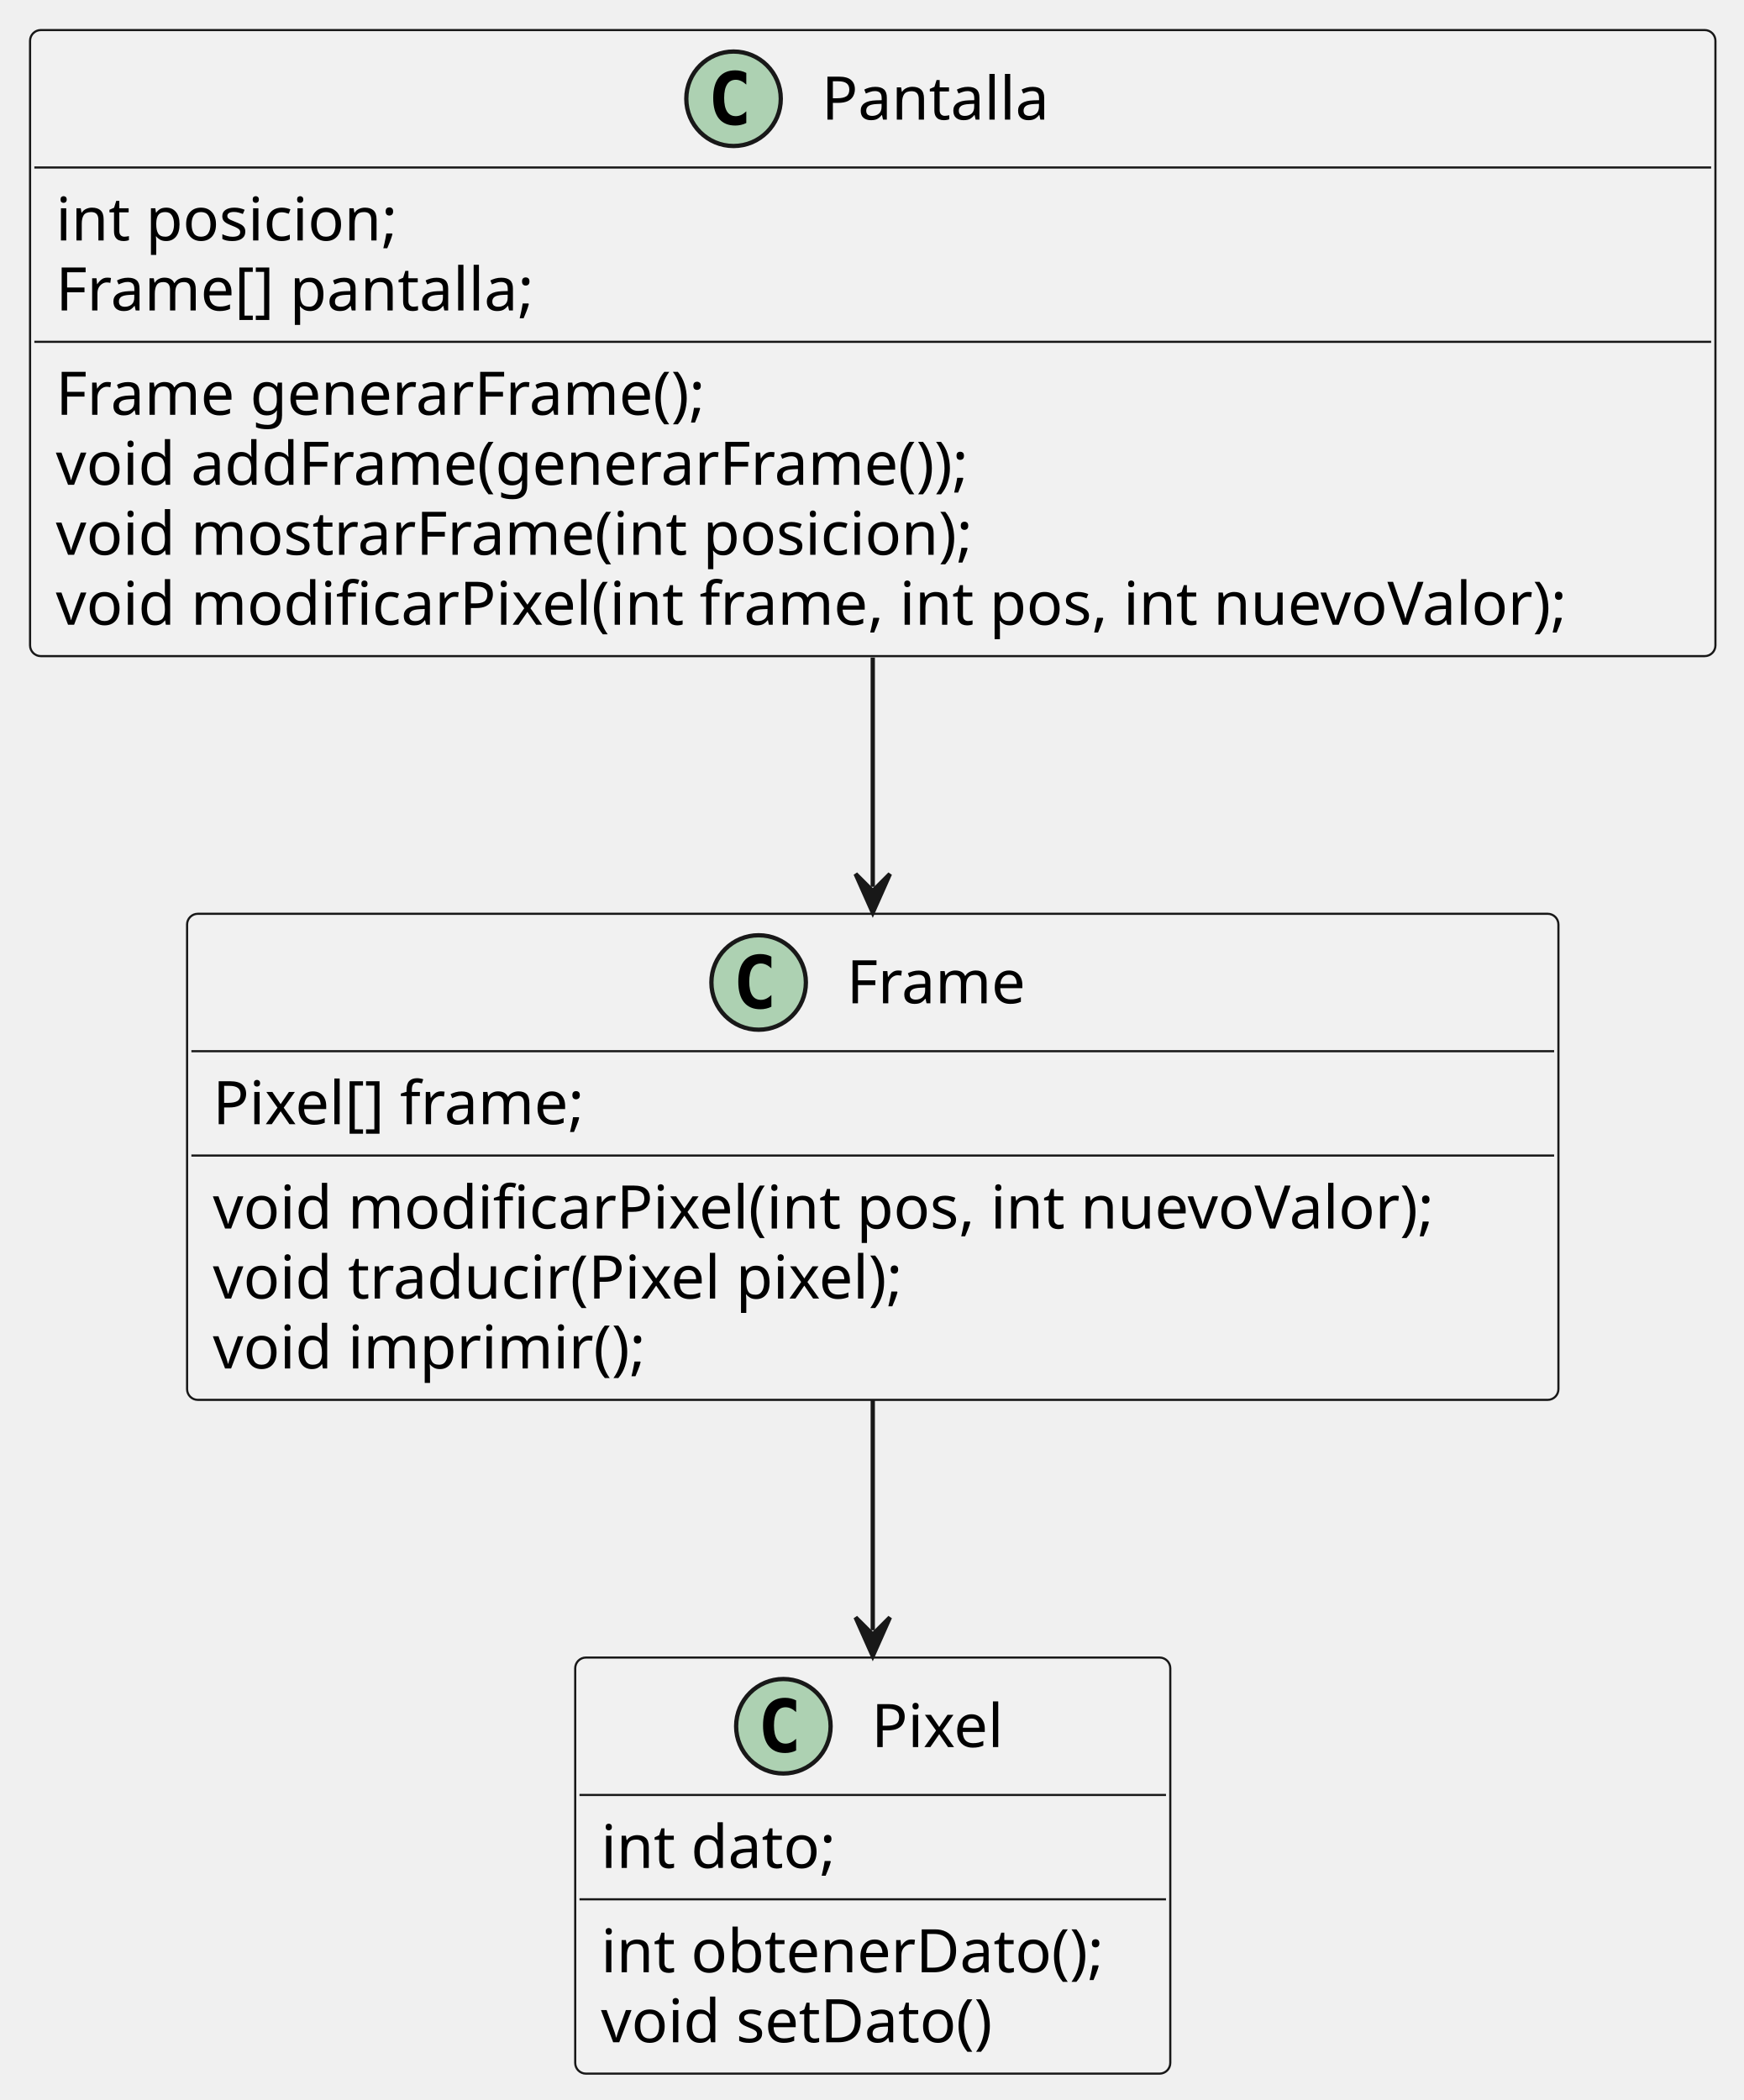
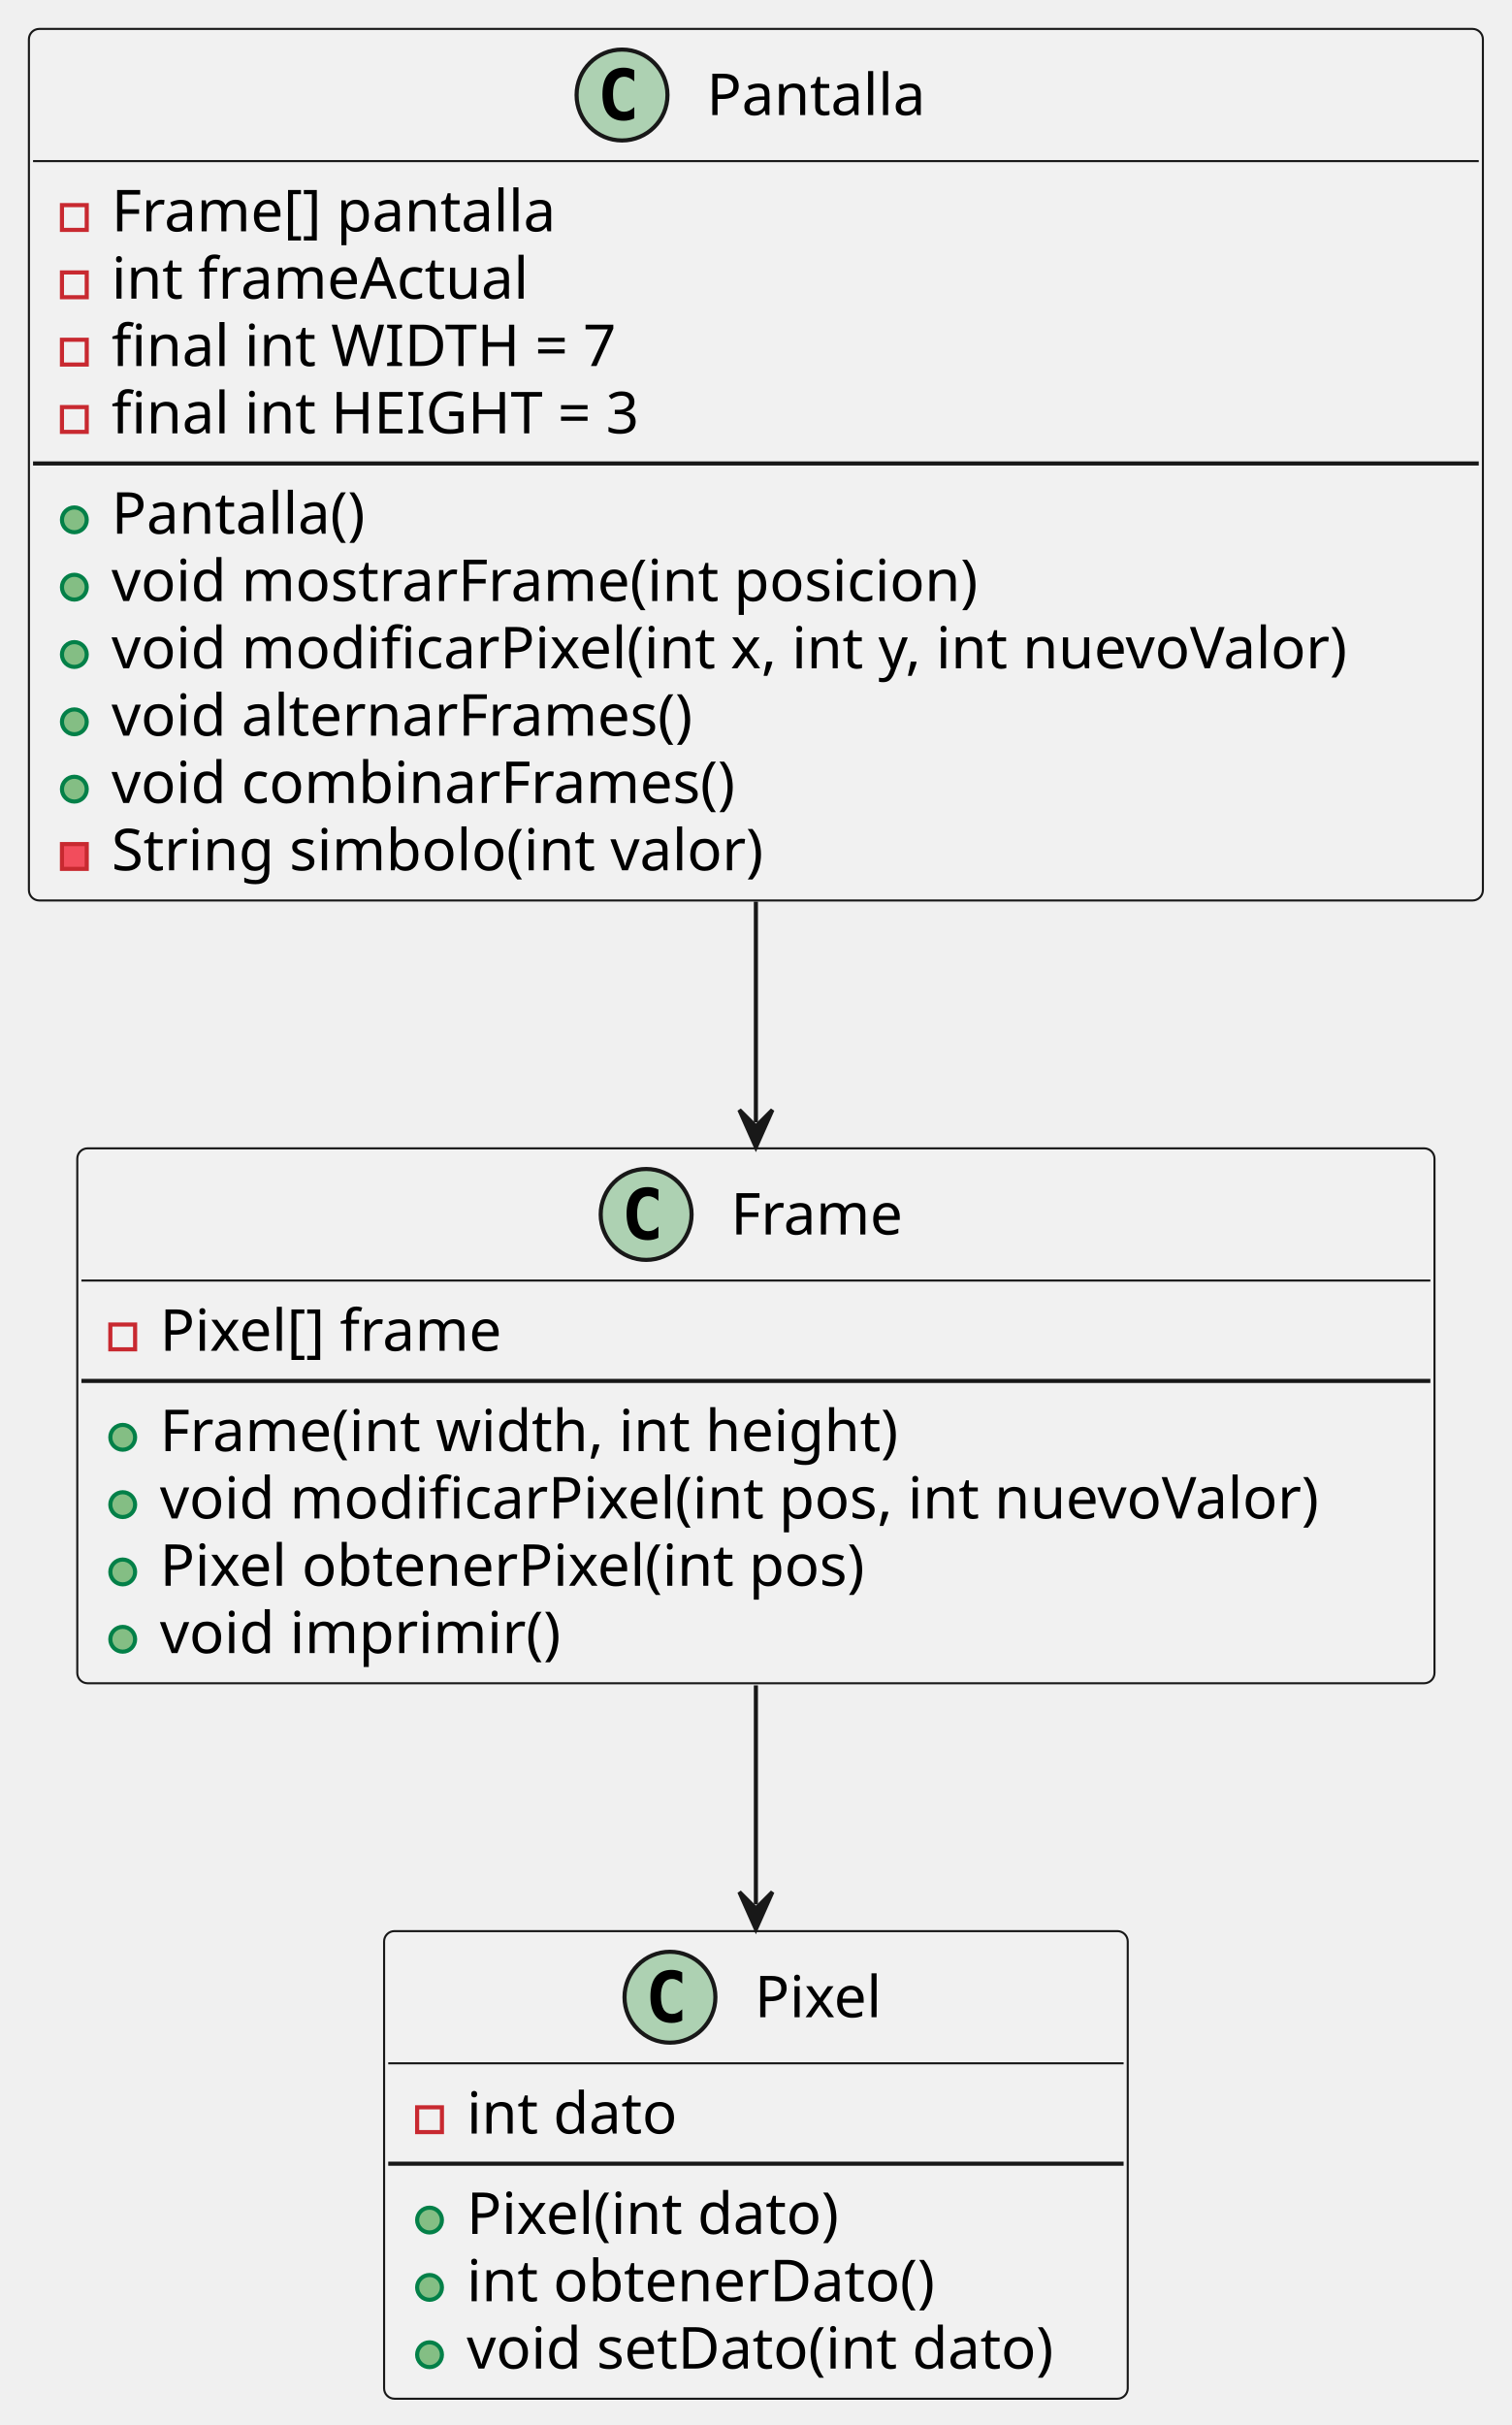
- <svg xmlns="http://www.w3.org/2000/svg" contentStyleType="text/css" data-diagram-type="CLASS" height="489px" preserveAspectRatio="none" style="width:406px;height:489px;background:#FFFFFF;" version="1.1" viewBox="0 0 406 489" width="406px" zoomAndPan="magnify">
+ <svg xmlns="http://www.w3.org/2000/svg" contentStyleType="text/css" data-diagram-type="CLASS" height="587px" preserveAspectRatio="none" style="width:366px;height:587px;background:#FFFFFF;" version="1.1" viewBox="0 0 366 587" width="366px" zoomAndPan="magnify">
  <defs />
  <g>
-     <g id="elem_Pixel">
-       <rect codeLine="1" fill="#F1F1F1" height="96.891" id="Pixel" rx="2.5" ry="2.5" style="stroke:#181818;stroke-width:0.5;" width="138.554" x="133.93" y="385.97" />
-       <ellipse cx="182.397" cy="401.97" fill="#ADD1B2" rx="11" ry="11" style="stroke:#181818;stroke-width:1;" />
-       <path d="M185.365,407.611 Q184.787,407.908 184.147,408.048 Q183.506,408.204 182.803,408.204 Q180.303,408.204 178.975,406.564 Q177.662,404.908 177.662,401.783 Q177.662,398.658 178.975,397.001 Q180.303,395.345 182.803,395.345 Q183.506,395.345 184.147,395.501 Q184.803,395.658 185.365,395.954 L185.365,398.673 Q184.74,398.095 184.147,397.829 Q183.553,397.548 182.928,397.548 Q181.584,397.548 180.897,398.626 Q180.209,399.689 180.209,401.783 Q180.209,403.876 180.897,404.954 Q181.584,406.017 182.928,406.017 Q183.553,406.017 184.147,405.751 Q184.74,405.47 185.365,404.892 L185.365,407.611 Z " fill="#000000" />
-       <text fill="#000000" font-family="sans-serif" font-size="14" lengthAdjust="spacing" textLength="33.12" x="202.897" y="406.817">Pixel</text>
-       <line style="stroke:#181818;stroke-width:0.5;" x1="134.93" x2="271.484" y1="417.97" y2="417.97" />
-       <text fill="#000000" font-family="sans-serif" font-size="14" lengthAdjust="spacing" textLength="58.94" x="139.93" y="434.965">int dato;</text>
-       <line style="stroke:#181818;stroke-width:0.5;" x1="134.93" x2="271.484" y1="442.267" y2="442.267" />
-       <text fill="#000000" font-family="sans-serif" font-size="14" lengthAdjust="spacing" textLength="126.554" x="139.93" y="459.262">int obtenerDato();</text>
-       <text fill="#000000" font-family="sans-serif" font-size="14" lengthAdjust="spacing" textLength="99.811" x="139.93" y="475.559">void setDato()</text>
+     <g id="elem_Pantalla">
+       <rect codeLine="1" fill="#F1F1F1" height="210.969" id="Pantalla" rx="2.5" ry="2.5" style="stroke:#181818;stroke-width:0.5;" width="352.006" x="7" y="7" />
+       <ellipse cx="150.592" cy="23" fill="#ADD1B2" rx="11" ry="11" style="stroke:#181818;stroke-width:1;" />
+       <path d="M153.561,28.641 Q152.983,28.938 152.342,29.078 Q151.702,29.234 150.999,29.234 Q148.499,29.234 147.17,27.594 Q145.858,25.938 145.858,22.812 Q145.858,19.688 147.17,18.031 Q148.499,16.375 150.999,16.375 Q151.702,16.375 152.342,16.531 Q152.999,16.688 153.561,16.984 L153.561,19.703 Q152.936,19.125 152.342,18.859 Q151.749,18.578 151.124,18.578 Q149.78,18.578 149.092,19.656 Q148.405,20.719 148.405,22.812 Q148.405,24.906 149.092,25.984 Q149.78,27.047 151.124,27.047 Q151.749,27.047 152.342,26.781 Q152.936,26.5 153.561,25.922 L153.561,28.641 Z " fill="#000000" />
+       <text fill="#000000" font-family="sans-serif" font-size="14" lengthAdjust="spacing" textLength="56.321" x="171.092" y="27.847">Pantalla</text>
+       <line style="stroke:#181818;stroke-width:0.5;" x1="8" x2="358.006" y1="39" y2="39" />
+       <rect fill="#FFFFFF" fill-opacity="0" height="6" style="stroke:#C82930;stroke-width:1;" width="6" x="15" y="49.648" />
+       <text fill="#000000" font-family="sans-serif" font-size="14" lengthAdjust="spacing" textLength="116.778" x="27" y="55.995">Frame[] pantalla</text>
+       <rect fill="#FFFFFF" fill-opacity="0" height="6" style="stroke:#C82930;stroke-width:1;" width="6" x="15" y="65.945" />
+       <text fill="#000000" font-family="sans-serif" font-size="14" lengthAdjust="spacing" textLength="108.322" x="27" y="72.292">int frameActual</text>
+       <rect fill="#FFFFFF" fill-opacity="0" height="6" style="stroke:#C82930;stroke-width:1;" width="6" x="15" y="82.242" />
+       <text fill="#000000" font-family="sans-serif" font-size="14" lengthAdjust="spacing" textLength="134.682" x="27" y="88.589">final int WIDTH = 7</text>
+       <rect fill="#FFFFFF" fill-opacity="0" height="6" style="stroke:#C82930;stroke-width:1;" width="6" x="15" y="98.539" />
+       <text fill="#000000" font-family="sans-serif" font-size="14" lengthAdjust="spacing" textLength="140.28" x="27" y="104.886">final int HEIGHT = 3</text>
+       <line style="stroke:#181818;stroke-width:1;" x1="8" x2="358.006" y1="112.188" y2="112.188" />
+       <ellipse cx="18" cy="125.836" fill="#84BE84" rx="3" ry="3" style="stroke:#038048;stroke-width:1;" />
+       <text fill="#000000" font-family="sans-serif" font-size="14" lengthAdjust="spacing" textLength="67.245" x="27" y="129.183">Pantalla()</text>
+       <ellipse cx="18" cy="142.133" fill="#84BE84" rx="3" ry="3" style="stroke:#038048;stroke-width:1;" />
+       <text fill="#000000" font-family="sans-serif" font-size="14" lengthAdjust="spacing" textLength="225.08" x="27" y="145.48">void mostrarFrame(int posicion)</text>
+       <ellipse cx="18" cy="158.43" fill="#84BE84" rx="3" ry="3" style="stroke:#038048;stroke-width:1;" />
+       <text fill="#000000" font-family="sans-serif" font-size="14" lengthAdjust="spacing" textLength="326.006" x="27" y="161.776">void modificarPixel(int x, int y, int nuevoValor)</text>
+       <ellipse cx="18" cy="174.727" fill="#84BE84" rx="3" ry="3" style="stroke:#038048;stroke-width:1;" />
+       <text fill="#000000" font-family="sans-serif" font-size="14" lengthAdjust="spacing" textLength="152.469" x="27" y="178.073">void alternarFrames()</text>
+       <ellipse cx="18" cy="191.023" fill="#84BE84" rx="3" ry="3" style="stroke:#038048;stroke-width:1;" />
+       <text fill="#000000" font-family="sans-serif" font-size="14" lengthAdjust="spacing" textLength="162.818" x="27" y="194.37">void combinarFrames()</text>
+       <rect fill="#F24D5C" height="6" style="stroke:#C82930;stroke-width:1;" width="6" x="15" y="204.32" />
+       <text fill="#000000" font-family="sans-serif" font-size="14" lengthAdjust="spacing" textLength="169.661" x="27" y="210.667">String simbolo(int valor)</text>
    </g>
    <g id="elem_Frame">
-       <rect codeLine="7" fill="#F1F1F1" height="113.188" id="Frame" rx="2.5" ry="2.5" style="stroke:#181818;stroke-width:0.5;" width="319.296" x="43.56" y="212.78" />
-       <ellipse cx="176.639" cy="228.78" fill="#ADD1B2" rx="11" ry="11" style="stroke:#181818;stroke-width:1;" />
-       <path d="M179.607,234.421 Q179.029,234.718 178.389,234.858 Q177.748,235.014 177.045,235.014 Q174.545,235.014 173.217,233.374 Q171.904,231.718 171.904,228.593 Q171.904,225.468 173.217,223.811 Q174.545,222.155 177.045,222.155 Q177.748,222.155 178.389,222.311 Q179.045,222.468 179.607,222.764 L179.607,225.483 Q178.982,224.905 178.389,224.639 Q177.795,224.358 177.17,224.358 Q175.826,224.358 175.139,225.436 Q174.451,226.499 174.451,228.593 Q174.451,230.686 175.139,231.764 Q175.826,232.827 177.17,232.827 Q177.795,232.827 178.389,232.561 Q178.982,232.28 179.607,231.702 L179.607,234.421 Z " fill="#000000" />
-       <text fill="#000000" font-family="sans-serif" font-size="14" lengthAdjust="spacing" textLength="44.639" x="197.139" y="233.627">Frame</text>
-       <line style="stroke:#181818;stroke-width:0.5;" x1="44.56" x2="361.856" y1="244.78" y2="244.78" />
-       <text fill="#000000" font-family="sans-serif" font-size="14" lengthAdjust="spacing" textLength="94.726" x="49.56" y="261.775">Pixel[] frame;</text>
-       <line style="stroke:#181818;stroke-width:0.5;" x1="44.56" x2="361.856" y1="269.077" y2="269.077" />
-       <text fill="#000000" font-family="sans-serif" font-size="14" lengthAdjust="spacing" textLength="307.296" x="49.56" y="286.072">void modificarPixel(int pos, int nuevoValor);</text>
-       <text fill="#000000" font-family="sans-serif" font-size="14" lengthAdjust="spacing" textLength="175.779" x="49.56" y="302.369">void traducir(Pixel pixel);</text>
-       <text fill="#000000" font-family="sans-serif" font-size="14" lengthAdjust="spacing" textLength="109.061" x="49.56" y="318.666">void imprimir();</text>
+       <rect codeLine="15" fill="#F1F1F1" height="129.484" id="Frame" rx="2.5" ry="2.5" style="stroke:#181818;stroke-width:0.5;" width="328.579" x="18.71" y="277.97" />
+       <ellipse cx="156.43" cy="293.97" fill="#ADD1B2" rx="11" ry="11" style="stroke:#181818;stroke-width:1;" />
+       <path d="M159.399,299.611 Q158.821,299.908 158.18,300.048 Q157.54,300.204 156.837,300.204 Q154.337,300.204 153.008,298.564 Q151.696,296.908 151.696,293.783 Q151.696,290.658 153.008,289.001 Q154.337,287.345 156.837,287.345 Q157.54,287.345 158.18,287.501 Q158.837,287.658 159.399,287.954 L159.399,290.673 Q158.774,290.095 158.18,289.829 Q157.587,289.548 156.962,289.548 Q155.618,289.548 154.93,290.626 Q154.243,291.689 154.243,293.783 Q154.243,295.876 154.93,296.954 Q155.618,298.017 156.962,298.017 Q157.587,298.017 158.18,297.751 Q158.774,297.47 159.399,296.892 L159.399,299.611 Z " fill="#000000" />
+       <text fill="#000000" font-family="sans-serif" font-size="14" lengthAdjust="spacing" textLength="44.639" x="176.93" y="298.817">Frame</text>
+       <line style="stroke:#181818;stroke-width:0.5;" x1="19.71" x2="346.289" y1="309.97" y2="309.97" />
+       <rect fill="#FFFFFF" fill-opacity="0" height="6" style="stroke:#C82930;stroke-width:1;" width="6" x="26.71" y="320.618" />
+       <text fill="#000000" font-family="sans-serif" font-size="14" lengthAdjust="spacing" textLength="90.009" x="38.71" y="326.965">Pixel[] frame</text>
+       <line style="stroke:#181818;stroke-width:1;" x1="19.71" x2="346.289" y1="334.267" y2="334.267" />
+       <ellipse cx="29.71" cy="347.915" fill="#84BE84" rx="3" ry="3" style="stroke:#038048;stroke-width:1;" />
+       <text fill="#000000" font-family="sans-serif" font-size="14" lengthAdjust="spacing" textLength="193.081" x="38.71" y="351.262">Frame(int width, int height)</text>
+       <ellipse cx="29.71" cy="364.212" fill="#84BE84" rx="3" ry="3" style="stroke:#038048;stroke-width:1;" />
+       <text fill="#000000" font-family="sans-serif" font-size="14" lengthAdjust="spacing" textLength="302.579" x="38.71" y="367.559">void modificarPixel(int pos, int nuevoValor)</text>
+       <ellipse cx="29.71" cy="380.509" fill="#84BE84" rx="3" ry="3" style="stroke:#038048;stroke-width:1;" />
+       <text fill="#000000" font-family="sans-serif" font-size="14" lengthAdjust="spacing" textLength="183.859" x="38.71" y="383.856">Pixel obtenerPixel(int pos)</text>
+       <ellipse cx="29.71" cy="396.806" fill="#84BE84" rx="3" ry="3" style="stroke:#038048;stroke-width:1;" />
+       <text fill="#000000" font-family="sans-serif" font-size="14" lengthAdjust="spacing" textLength="104.344" x="38.71" y="400.153">void imprimir()</text>
    </g>
-     <g id="elem_Pantalla">
-       <rect codeLine="14" fill="#F1F1F1" height="145.781" id="Pantalla" rx="2.5" ry="2.5" style="stroke:#181818;stroke-width:0.5;" width="392.413" x="7" y="7" />
-       <ellipse cx="170.796" cy="23" fill="#ADD1B2" rx="11" ry="11" style="stroke:#181818;stroke-width:1;" />
-       <path d="M173.765,28.641 Q173.186,28.938 172.546,29.078 Q171.905,29.234 171.202,29.234 Q168.702,29.234 167.374,27.594 Q166.061,25.938 166.061,22.812 Q166.061,19.688 167.374,18.031 Q168.702,16.375 171.202,16.375 Q171.905,16.375 172.546,16.531 Q173.202,16.688 173.765,16.984 L173.765,19.703 Q173.14,19.125 172.546,18.859 Q171.952,18.578 171.327,18.578 Q169.983,18.578 169.296,19.656 Q168.608,20.719 168.608,22.812 Q168.608,24.906 169.296,25.984 Q169.983,27.047 171.327,27.047 Q171.952,27.047 172.546,26.781 Q173.14,26.5 173.765,25.922 L173.765,28.641 Z " fill="#000000" />
-       <text fill="#000000" font-family="sans-serif" font-size="14" lengthAdjust="spacing" textLength="56.321" x="191.296" y="27.847">Pantalla</text>
-       <line style="stroke:#181818;stroke-width:0.5;" x1="8" x2="398.413" y1="39" y2="39" />
-       <text fill="#000000" font-family="sans-serif" font-size="14" lengthAdjust="spacing" textLength="85.08" x="13" y="55.995">int posicion;</text>
-       <text fill="#000000" font-family="sans-serif" font-size="14" lengthAdjust="spacing" textLength="121.495" x="13" y="72.292">Frame[] pantalla;</text>
-       <line style="stroke:#181818;stroke-width:0.5;" x1="8" x2="398.413" y1="79.594" y2="79.594" />
-       <text fill="#000000" font-family="sans-serif" font-size="14" lengthAdjust="spacing" textLength="164.445" x="13" y="96.589">Frame generarFrame();</text>
-       <text fill="#000000" font-family="sans-serif" font-size="14" lengthAdjust="spacing" textLength="231.349" x="13" y="112.886">void addFrame(generarFrame());</text>
-       <text fill="#000000" font-family="sans-serif" font-size="14" lengthAdjust="spacing" textLength="229.797" x="13" y="129.183">void mostrarFrame(int posicion);</text>
-       <text fill="#000000" font-family="sans-serif" font-size="14" lengthAdjust="spacing" textLength="380.413" x="13" y="145.48">void modificarPixel(int frame, int pos, int nuevoValor);</text>
+     <g id="elem_Pixel">
+       <rect codeLine="24" fill="#F1F1F1" height="113.188" id="Pixel" rx="2.5" ry="2.5" style="stroke:#181818;stroke-width:0.5;" width="180.034" x="92.99" y="467.45" />
+       <ellipse cx="162.197" cy="483.45" fill="#ADD1B2" rx="11" ry="11" style="stroke:#181818;stroke-width:1;" />
+       <path d="M165.166,489.091 Q164.588,489.387 163.947,489.528 Q163.306,489.684 162.603,489.684 Q160.103,489.684 158.775,488.044 Q157.463,486.387 157.463,483.262 Q157.463,480.137 158.775,478.481 Q160.103,476.825 162.603,476.825 Q163.306,476.825 163.947,476.981 Q164.603,477.137 165.166,477.434 L165.166,480.153 Q164.541,479.575 163.947,479.309 Q163.353,479.028 162.728,479.028 Q161.385,479.028 160.697,480.106 Q160.01,481.169 160.01,483.262 Q160.01,485.356 160.697,486.434 Q161.385,487.497 162.728,487.497 Q163.353,487.497 163.947,487.231 Q164.541,486.95 165.166,486.372 L165.166,489.091 Z " fill="#000000" />
+       <text fill="#000000" font-family="sans-serif" font-size="14" lengthAdjust="spacing" textLength="33.12" x="182.697" y="488.297">Pixel</text>
+       <line style="stroke:#181818;stroke-width:0.5;" x1="93.99" x2="272.024" y1="499.45" y2="499.45" />
+       <rect fill="#FFFFFF" fill-opacity="0" height="6" style="stroke:#C82930;stroke-width:1;" width="6" x="100.99" y="510.098" />
+       <text fill="#000000" font-family="sans-serif" font-size="14" lengthAdjust="spacing" textLength="54.223" x="112.99" y="516.445">int dato</text>
+       <line style="stroke:#181818;stroke-width:1;" x1="93.99" x2="272.024" y1="523.747" y2="523.747" />
+       <ellipse cx="103.99" cy="537.395" fill="#84BE84" rx="3" ry="3" style="stroke:#038048;stroke-width:1;" />
+       <text fill="#000000" font-family="sans-serif" font-size="14" lengthAdjust="spacing" textLength="98.267" x="112.99" y="540.742">Pixel(int dato)</text>
+       <ellipse cx="103.99" cy="553.692" fill="#84BE84" rx="3" ry="3" style="stroke:#038048;stroke-width:1;" />
+       <text fill="#000000" font-family="sans-serif" font-size="14" lengthAdjust="spacing" textLength="121.837" x="112.99" y="557.039">int obtenerDato()</text>
+       <ellipse cx="103.99" cy="569.989" fill="#84BE84" rx="3" ry="3" style="stroke:#038048;stroke-width:1;" />
+       <text fill="#000000" font-family="sans-serif" font-size="14" lengthAdjust="spacing" textLength="154.034" x="112.99" y="573.336">void setDato(int dato)</text>
+     </g>
+     <g id="link_Pantalla_Frame">
+       <path codeLine="32" d="M183,218.25 C183,238.52 183,253.19 183,271.67 " fill="#FFFFFF" fill-opacity="0" id="Pantalla-to-Frame" style="stroke:#181818;stroke-width:1;" />
+       <polygon fill="#181818" points="183,277.67,187,268.67,183,272.67,179,268.67,183,277.67" style="stroke:#181818;stroke-width:1;" />
    </g>
    <g id="link_Frame_Pixel">
-       <path codeLine="23" d="M203.21,326.03 C203.21,345.4 203.21,360.95 203.21,379.62 " fill="#FFFFFF" fill-opacity="0" id="Frame-to-Pixel" style="stroke:#181818;stroke-width:1;" />
-       <polygon fill="#181818" points="203.21,385.62,207.21,376.62,203.21,380.62,199.21,376.62,203.21,385.62" style="stroke:#181818;stroke-width:1;" />
-     </g>
-     <g id="link_Pantalla_Frame">
-       <path codeLine="24" d="M203.21,153.11 C203.21,172.81 203.21,187.86 203.21,206.5 " fill="#FFFFFF" fill-opacity="0" id="Pantalla-to-Frame" style="stroke:#181818;stroke-width:1;" />
-       <polygon fill="#181818" points="203.21,212.5,207.21,203.5,203.21,207.5,199.21,203.5,203.21,212.5" style="stroke:#181818;stroke-width:1;" />
+       <path codeLine="33" d="M183,407.95 C183,427.25 183,442.26 183,460.98 " fill="#FFFFFF" fill-opacity="0" id="Frame-to-Pixel" style="stroke:#181818;stroke-width:1;" />
+       <polygon fill="#181818" points="183,466.98,187,457.98,183,461.98,179,457.98,183,466.98" style="stroke:#181818;stroke-width:1;" />
    </g>
  </g>
</svg>
